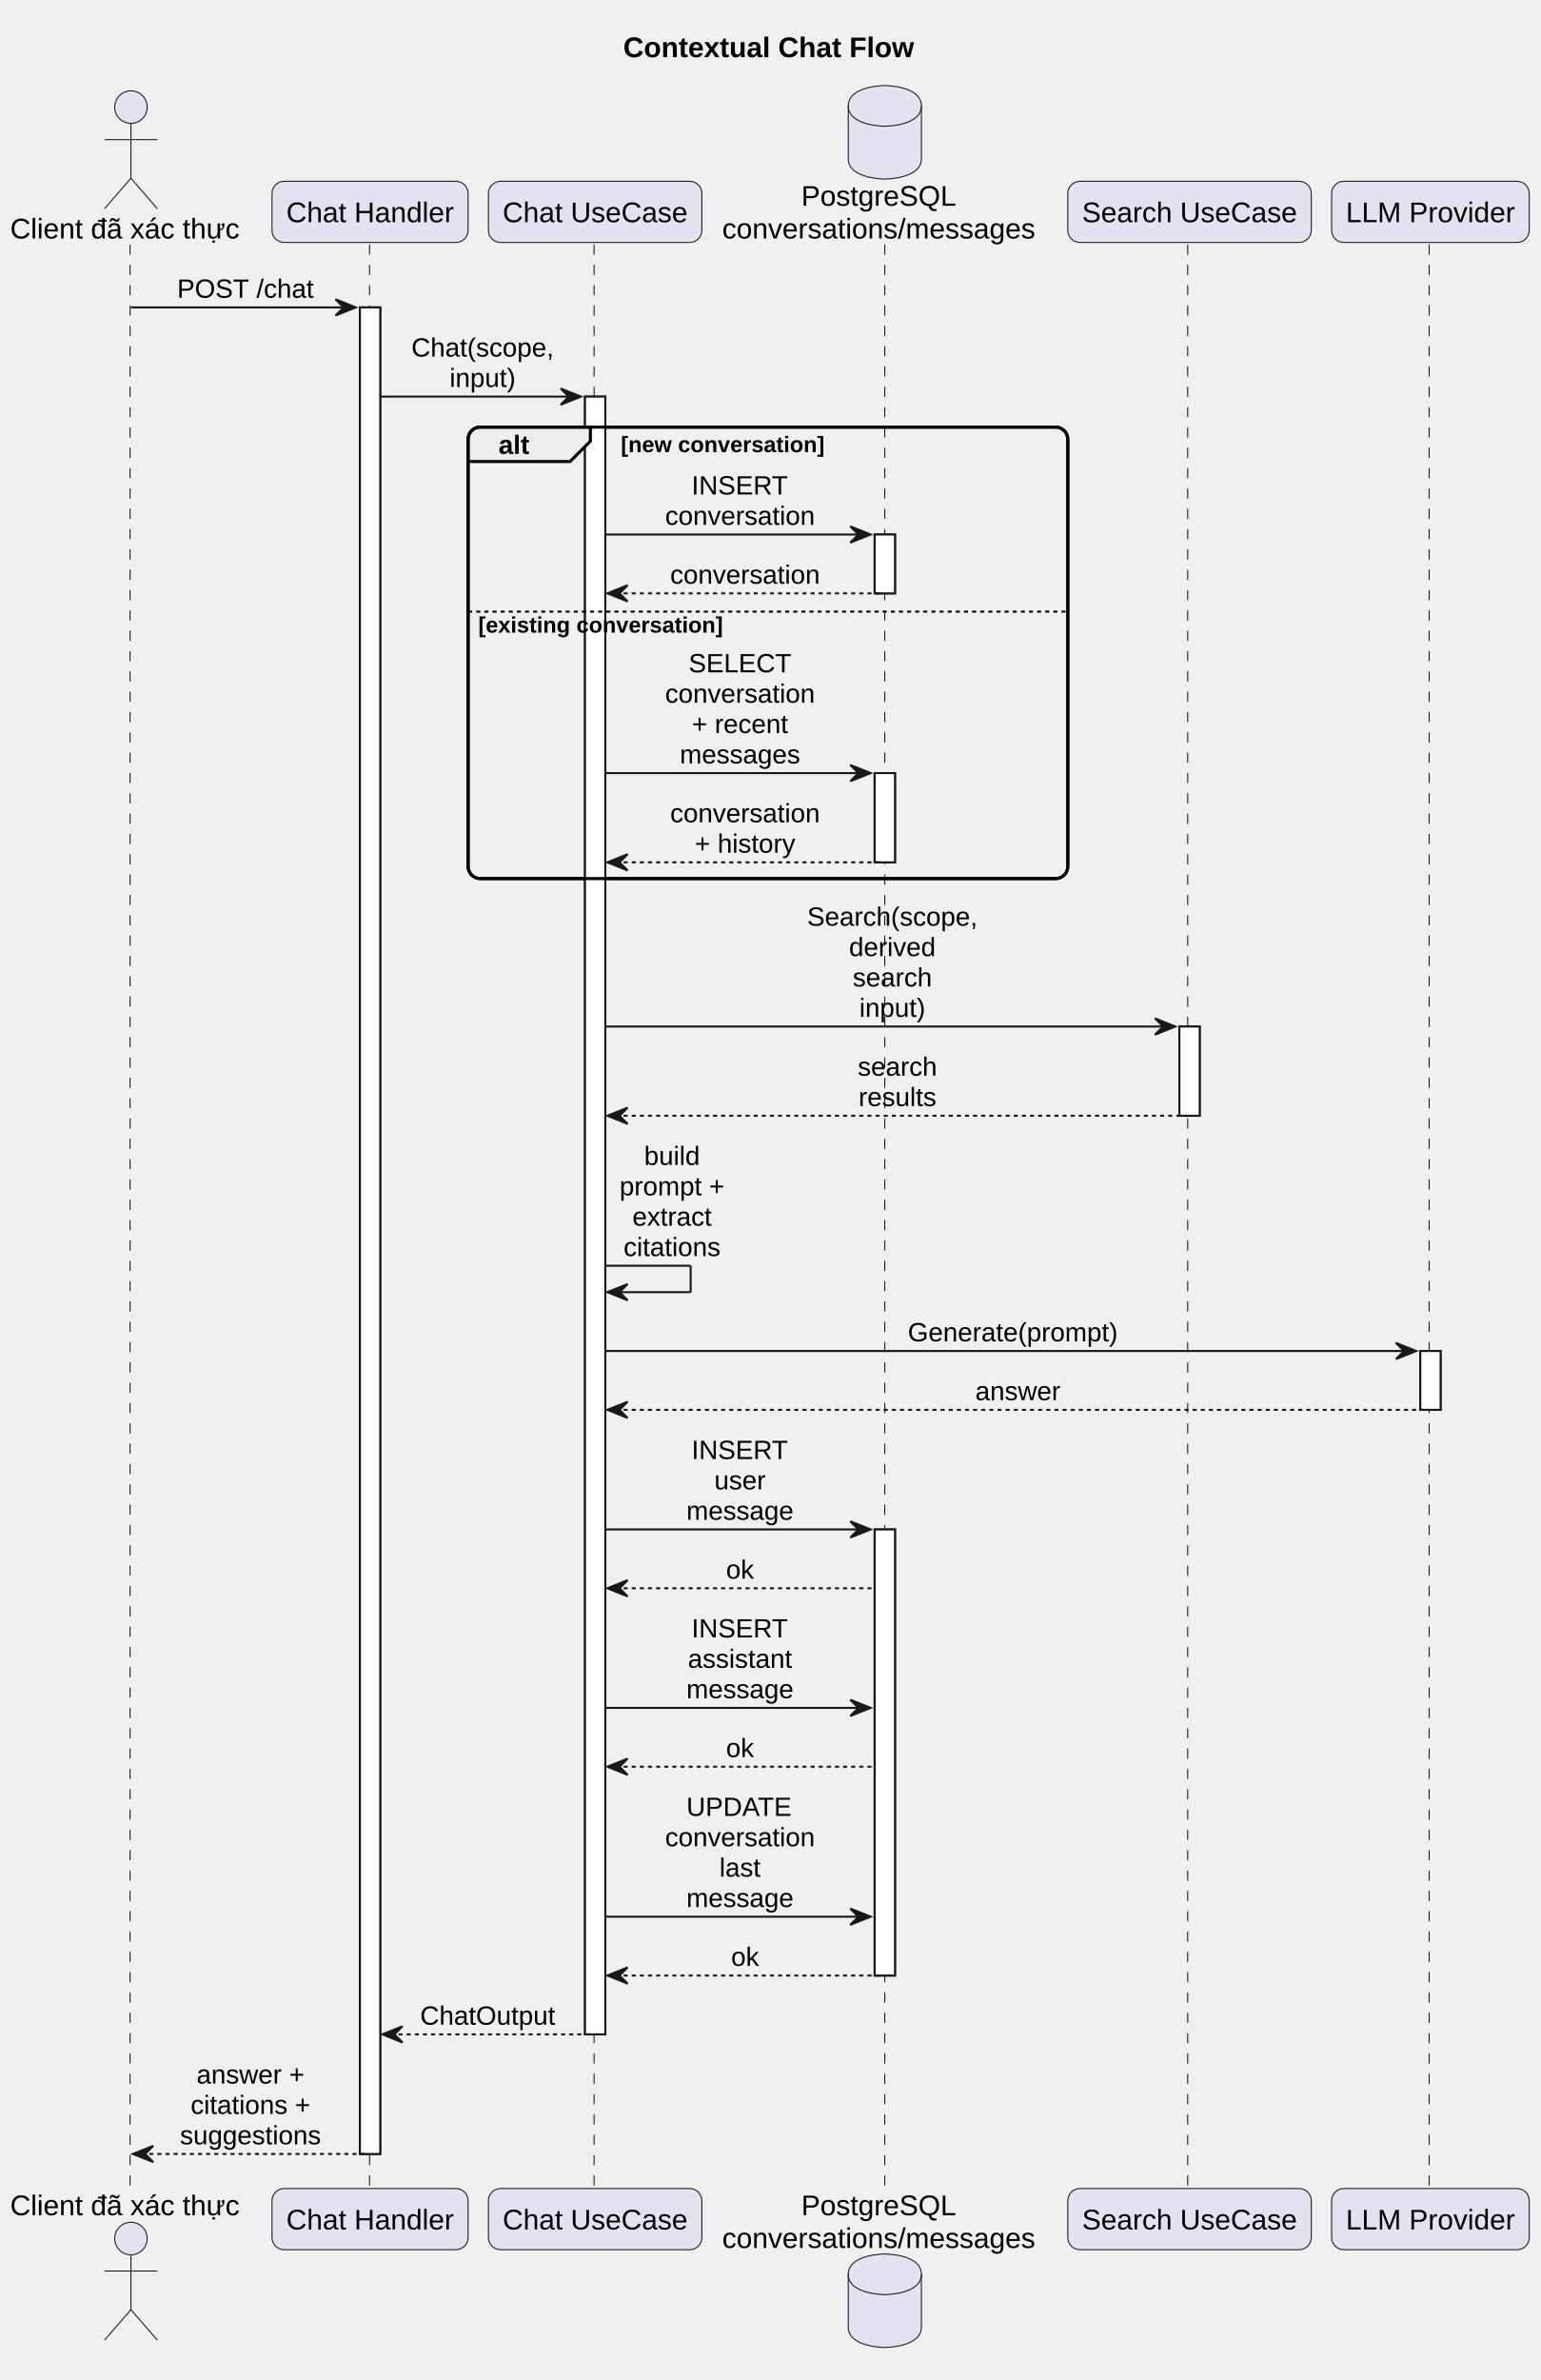
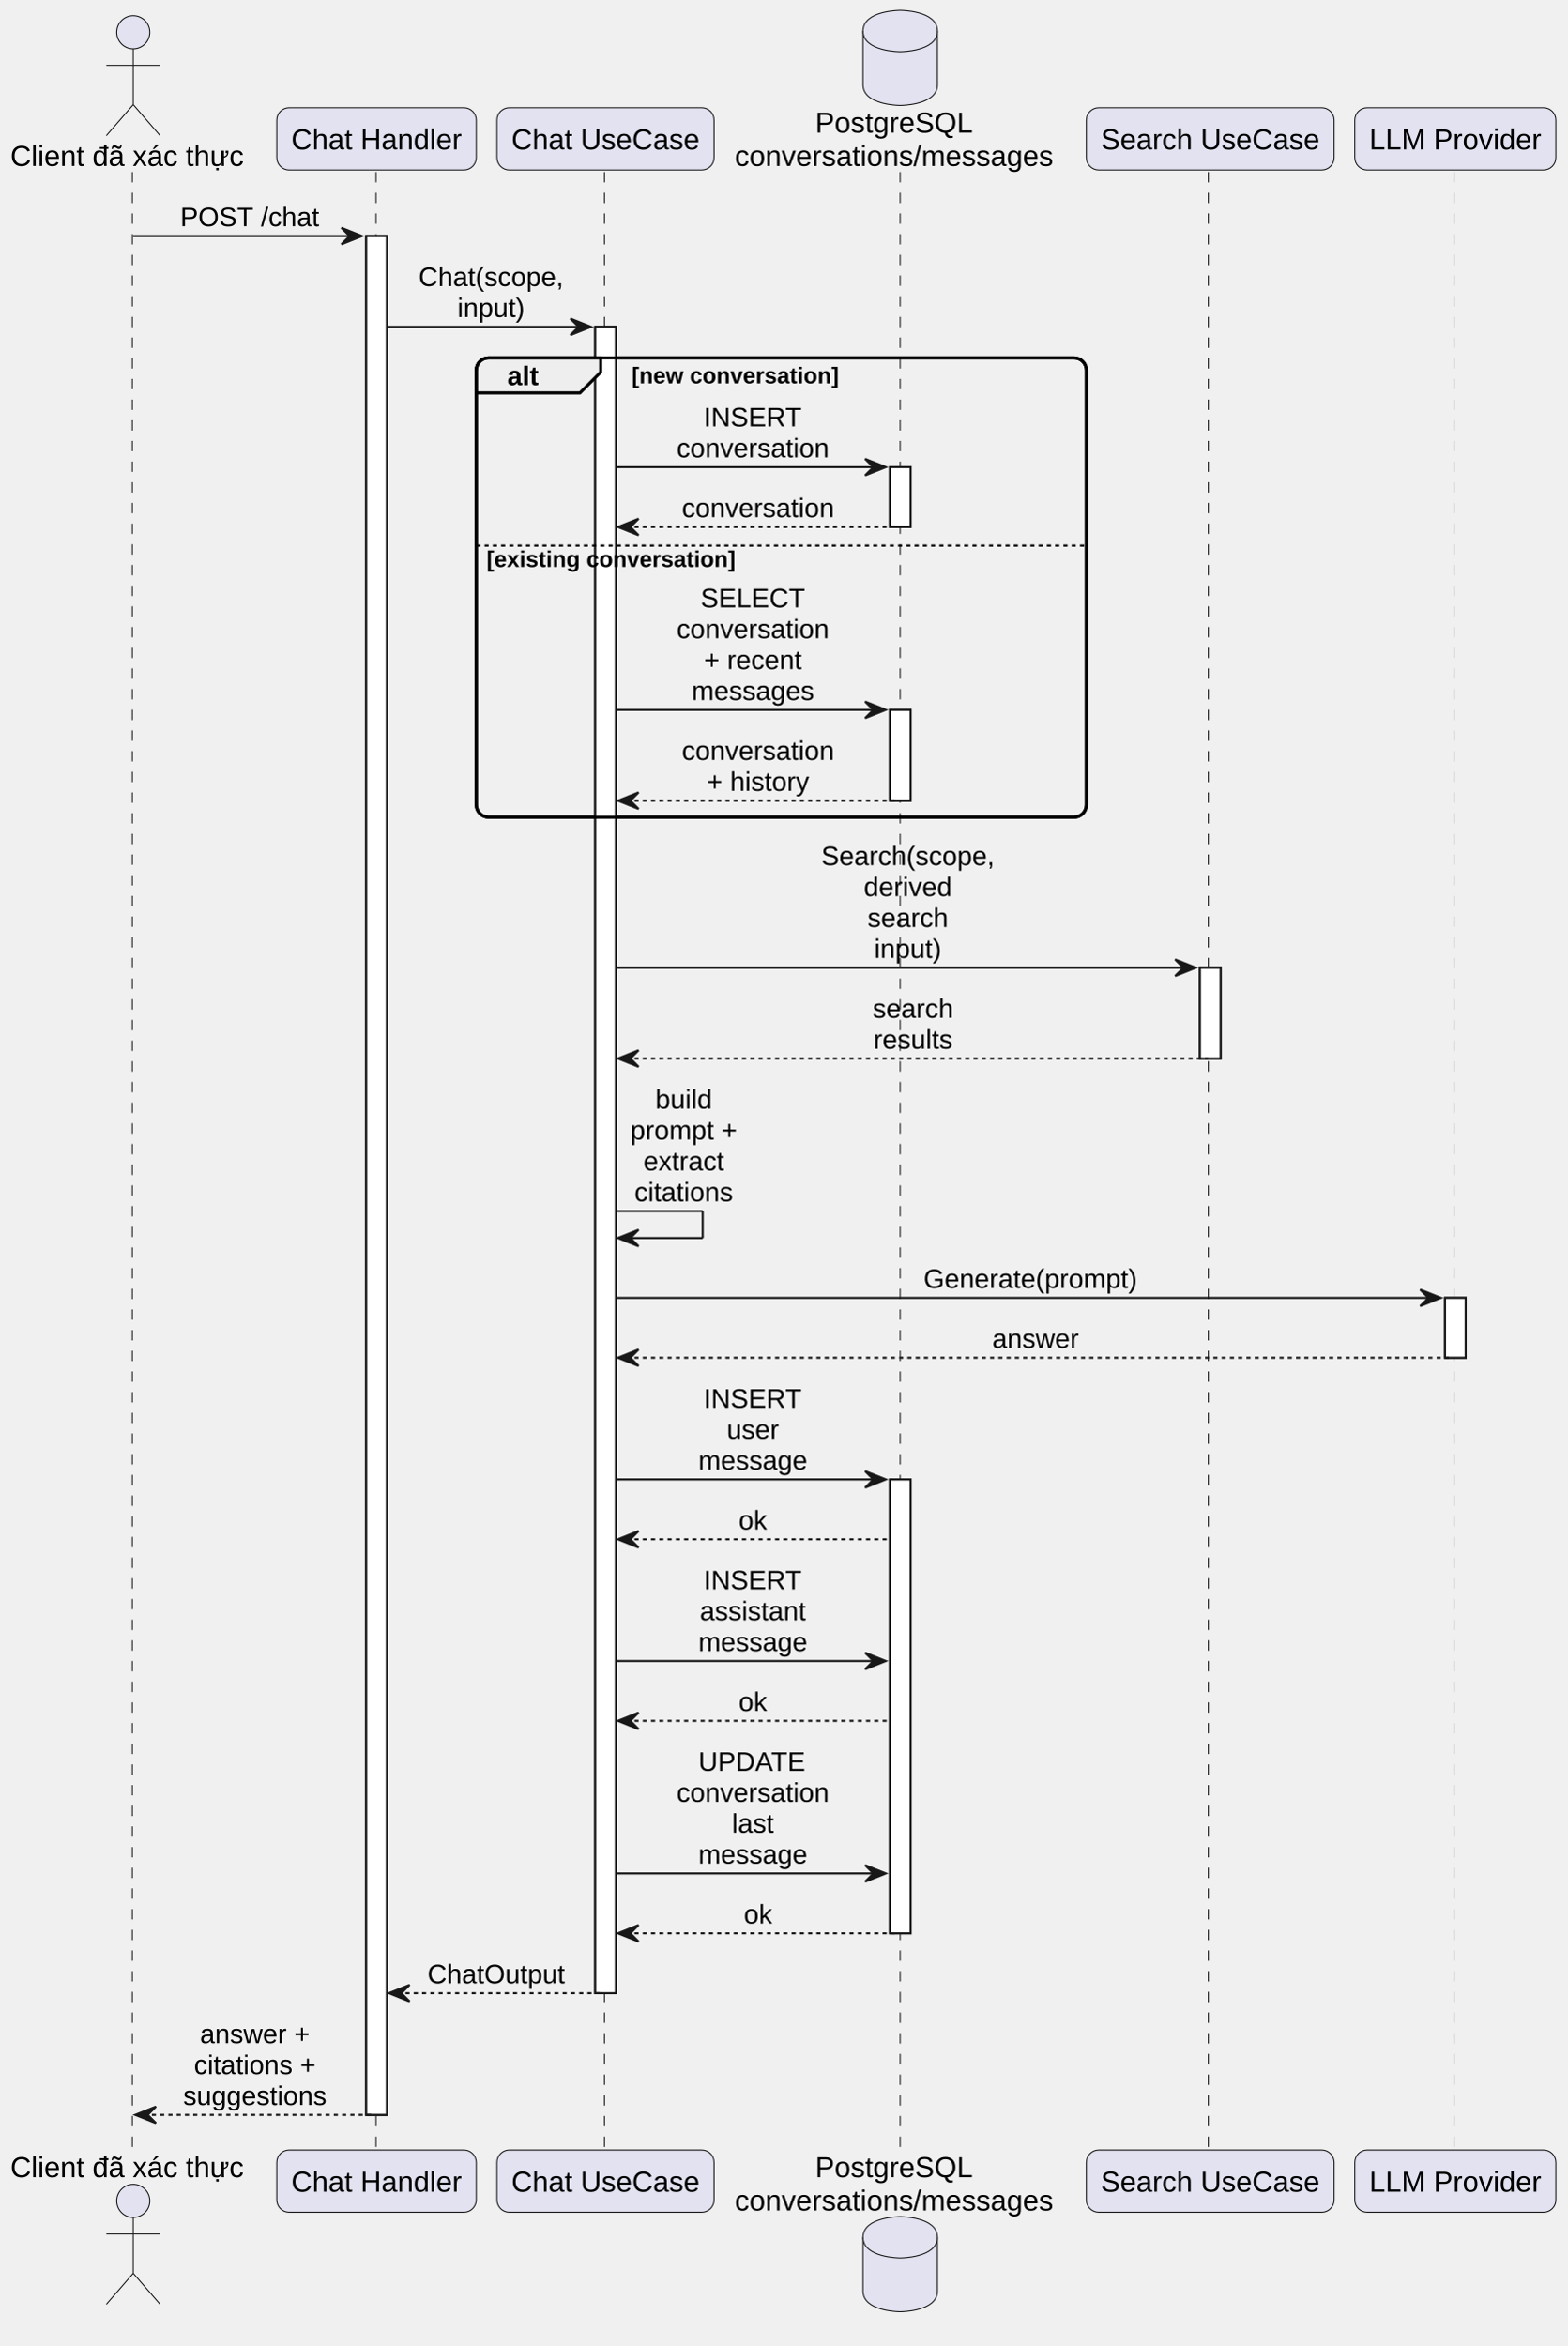
- <svg xmlns="http://www.w3.org/2000/svg" contentStyleType="text/css" data-diagram-type="SEQUENCE" height="1171px" preserveAspectRatio="none" style="width:758px;height:1171px;background:#FFFFFF;" version="1.1" viewBox="0 0 758 1171" width="758px" zoomAndPan="magnify">
+ <svg xmlns="http://www.w3.org/2000/svg" contentStyleType="text/css" data-diagram-type="SEQUENCE" height="1134px" preserveAspectRatio="none" style="width:758px;height:1134px;background:#FFFFFF;" version="1.1" viewBox="0 0 758 1134" width="758px" zoomAndPan="magnify">
  <defs />
  <g>
-     <text fill="#000000" font-family="Arial" font-size="14" font-weight="bold" lengthAdjust="spacing" textLength="143.11" x="306.723" y="28.132">Contextual Chat Flow</text>
-     <g>
-       <rect fill="#FFFFFF" height="908.547" style="stroke:#181818;stroke-width:1;" width="10" x="177.113" y="151.245" />
-     </g>
-     <g>
-       <rect fill="#FFFFFF" height="805.803" style="stroke:#181818;stroke-width:1;" width="10" x="287.878" y="195.142" />
-     </g>
-     <g>
-       <rect fill="#FFFFFF" height="28.949" style="stroke:#181818;stroke-width:1;" width="10" x="430.436" y="262.988" />
-     </g>
-     <g>
-       <rect fill="#FFFFFF" height="43.898" style="stroke:#181818;stroke-width:1;" width="10" x="430.436" y="380.381" />
-     </g>
-     <g>
-       <rect fill="#FFFFFF" height="219.487" style="stroke:#181818;stroke-width:1;" width="10" x="430.436" y="752.509" />
-     </g>
-     <g>
-       <rect fill="#FFFFFF" height="43.898" style="stroke:#181818;stroke-width:1;" width="10" x="580.387" y="505.073" />
-     </g>
-     <g>
-       <rect fill="#FFFFFF" height="28.949" style="stroke:#181818;stroke-width:1;" width="10" x="698.928" y="664.714" />
-     </g>
-     <rect fill="none" height="222.136" rx="6" ry="6" style="stroke:#000000;stroke-width:1.5;" width="295.116" x="230.357" y="210.142" />
-     <g>
-       <rect fill="#000000" fill-opacity="0" height="957.496" width="8" x="60.434" y="120.296" />
-       <line style="stroke:#181818;stroke-width:0.5;stroke-dasharray:5,5;" x1="64" x2="64" y1="120.296" y2="1077.792" />
-     </g>
-     <g>
-       <rect fill="#000000" fill-opacity="0" height="957.496" width="8" x="178.113" y="120.296" />
-       <line style="stroke:#181818;stroke-width:0.5;stroke-dasharray:5,5;" x1="181.868" x2="181.868" y1="120.296" y2="1077.792" />
-     </g>
-     <g>
-       <rect fill="#000000" fill-opacity="0" height="957.496" width="8" x="288.878" y="120.296" />
-       <line style="stroke:#181818;stroke-width:0.5;stroke-dasharray:5,5;" x1="292.357" x2="292.357" y1="120.296" y2="1077.792" />
-     </g>
-     <g>
-       <rect fill="#000000" fill-opacity="0" height="957.496" width="8" x="431.436" y="120.296" />
-       <line style="stroke:#181818;stroke-width:0.5;stroke-dasharray:5,5;" x1="435.398" x2="435.398" y1="120.296" y2="1077.792" />
-     </g>
-     <g>
-       <rect fill="#000000" fill-opacity="0" height="957.496" width="8" x="581.387" y="120.296" />
-       <line style="stroke:#181818;stroke-width:0.5;stroke-dasharray:5,5;" x1="584.474" x2="584.474" y1="120.296" y2="1077.792" />
-     </g>
-     <g>
-       <rect fill="#000000" fill-opacity="0" height="957.496" width="8" x="699.928" y="120.296" />
-       <line style="stroke:#181818;stroke-width:0.5;stroke-dasharray:5,5;" x1="703.301" x2="703.301" y1="120.296" y2="1077.792" />
+     <g>
+       <rect fill="#FFFFFF" height="908.547" style="stroke:#181818;stroke-width:1;" width="10" x="177.113" y="114.146" />
+     </g>
+     <g>
+       <rect fill="#FFFFFF" height="805.803" style="stroke:#181818;stroke-width:1;" width="10" x="287.878" y="158.043" />
+     </g>
+     <g>
+       <rect fill="#FFFFFF" height="28.949" style="stroke:#181818;stroke-width:1;" width="10" x="430.436" y="225.89" />
+     </g>
+     <g>
+       <rect fill="#FFFFFF" height="43.898" style="stroke:#181818;stroke-width:1;" width="10" x="430.436" y="343.282" />
+     </g>
+     <g>
+       <rect fill="#FFFFFF" height="219.487" style="stroke:#181818;stroke-width:1;" width="10" x="430.436" y="715.411" />
+     </g>
+     <g>
+       <rect fill="#FFFFFF" height="43.898" style="stroke:#181818;stroke-width:1;" width="10" x="580.387" y="467.975" />
+     </g>
+     <g>
+       <rect fill="#FFFFFF" height="28.949" style="stroke:#181818;stroke-width:1;" width="10" x="698.928" y="627.616" />
+     </g>
+     <rect fill="none" height="222.136" rx="6" ry="6" style="stroke:#000000;stroke-width:1.5;" width="295.116" x="230.357" y="173.043" />
+     <g>
+       <rect fill="#000000" fill-opacity="0" height="957.496" width="8" x="60.434" y="83.197" />
+       <line style="stroke:#181818;stroke-width:0.5;stroke-dasharray:5,5;" x1="64" x2="64" y1="83.197" y2="1040.693" />
+     </g>
+     <g>
+       <rect fill="#000000" fill-opacity="0" height="957.496" width="8" x="178.113" y="83.197" />
+       <line style="stroke:#181818;stroke-width:0.5;stroke-dasharray:5,5;" x1="181.868" x2="181.868" y1="83.197" y2="1040.693" />
+     </g>
+     <g>
+       <rect fill="#000000" fill-opacity="0" height="957.496" width="8" x="288.878" y="83.197" />
+       <line style="stroke:#181818;stroke-width:0.5;stroke-dasharray:5,5;" x1="292.357" x2="292.357" y1="83.197" y2="1040.693" />
+     </g>
+     <g>
+       <rect fill="#000000" fill-opacity="0" height="957.496" width="8" x="431.436" y="83.197" />
+       <line style="stroke:#181818;stroke-width:0.5;stroke-dasharray:5,5;" x1="435.398" x2="435.398" y1="83.197" y2="1040.693" />
+     </g>
+     <g>
+       <rect fill="#000000" fill-opacity="0" height="957.496" width="8" x="581.387" y="83.197" />
+       <line style="stroke:#181818;stroke-width:0.5;stroke-dasharray:5,5;" x1="584.474" x2="584.474" y1="83.197" y2="1040.693" />
+     </g>
+     <g>
+       <rect fill="#000000" fill-opacity="0" height="957.496" width="8" x="699.928" y="83.197" />
+       <line style="stroke:#181818;stroke-width:0.5;stroke-dasharray:5,5;" x1="703.301" x2="703.301" y1="83.197" y2="1040.693" />
    </g>
    <g class="participant participant-head" data-participant="Client">
-       <text fill="#000000" font-family="Arial" font-size="14" lengthAdjust="spacing" textLength="112.868" x="5" y="117.329">Client đã xác thực</text>
-       <ellipse cx="64.434" cy="52.697" fill="#E2E2F0" rx="8" ry="8" style="stroke:#181818;stroke-width:0.5;" />
-       <path d="M64.434,60.697 L64.434,87.697 M51.434,68.697 L77.434,68.697 M64.434,87.697 L51.434,102.697 M64.434,87.697 L77.434,102.697" fill="none" style="stroke:#181818;stroke-width:0.5;" />
+       <text fill="#000000" font-family="Arial" font-size="14" lengthAdjust="spacing" textLength="112.868" x="5" y="80.231">Client đã xác thực</text>
+       <ellipse cx="64.434" cy="15.599" fill="#E2E2F0" rx="8" ry="8" style="stroke:#181818;stroke-width:0.5;" />
+       <path d="M64.434,23.599 L64.434,50.599 M51.434,31.599 L77.434,31.599 M64.434,50.599 L51.434,65.599 M64.434,50.599 L77.434,65.599" fill="none" style="stroke:#181818;stroke-width:0.5;" />
    </g>
    <g class="participant participant-tail" data-participant="Client">
-       <text fill="#000000" font-family="Arial" font-size="14" lengthAdjust="spacing" textLength="112.868" x="5" y="1089.923">Client đã xác thực</text>
-       <ellipse cx="64.434" cy="1101.39" fill="#E2E2F0" rx="8" ry="8" style="stroke:#181818;stroke-width:0.5;" />
-       <path d="M64.434,1109.39 L64.434,1136.39 M51.434,1117.39 L77.434,1117.39 M64.434,1136.39 L51.434,1151.39 M64.434,1136.39 L77.434,1151.39" fill="none" style="stroke:#181818;stroke-width:0.5;" />
+       <text fill="#000000" font-family="Arial" font-size="14" lengthAdjust="spacing" textLength="112.868" x="5" y="1052.825">Client đã xác thực</text>
+       <ellipse cx="64.434" cy="1064.292" fill="#E2E2F0" rx="8" ry="8" style="stroke:#181818;stroke-width:0.5;" />
+       <path d="M64.434,1072.292 L64.434,1099.292 M51.434,1080.292 L77.434,1080.292 M64.434,1099.292 L51.434,1114.292 M64.434,1099.292 L77.434,1114.292" fill="none" style="stroke:#181818;stroke-width:0.5;" />
    </g>
    <g class="participant participant-head" data-participant="Handler">
-       <rect fill="#E2E2F0" height="30.099" rx="6" ry="6" style="stroke:#181818;stroke-width:0.5;" width="96.489" x="133.868" y="89.197" />
-       <text fill="#000000" font-family="Arial" font-size="14" lengthAdjust="spacing" textLength="82.489" x="140.868" y="109.329">Chat Handler</text>
+       <rect fill="#E2E2F0" height="30.099" rx="6" ry="6" style="stroke:#181818;stroke-width:0.5;" width="96.489" x="133.868" y="52.099" />
+       <text fill="#000000" font-family="Arial" font-size="14" lengthAdjust="spacing" textLength="82.489" x="140.868" y="72.231">Chat Handler</text>
    </g>
    <g class="participant participant-tail" data-participant="Handler">
-       <rect fill="#E2E2F0" height="30.099" rx="6" ry="6" style="stroke:#181818;stroke-width:0.5;" width="96.489" x="133.868" y="1076.792" />
-       <text fill="#000000" font-family="Arial" font-size="14" lengthAdjust="spacing" textLength="82.489" x="140.868" y="1096.923">Chat Handler</text>
+       <rect fill="#E2E2F0" height="30.099" rx="6" ry="6" style="stroke:#181818;stroke-width:0.5;" width="96.489" x="133.868" y="1039.693" />
+       <text fill="#000000" font-family="Arial" font-size="14" lengthAdjust="spacing" textLength="82.489" x="140.868" y="1059.825">Chat Handler</text>
    </g>
    <g class="participant participant-head" data-participant="ChatUC">
-       <rect fill="#E2E2F0" height="30.099" rx="6" ry="6" style="stroke:#181818;stroke-width:0.5;" width="105.041" x="240.357" y="89.197" />
-       <text fill="#000000" font-family="Arial" font-size="14" lengthAdjust="spacing" textLength="91.041" x="247.357" y="109.329">Chat UseCase</text>
+       <rect fill="#E2E2F0" height="30.099" rx="6" ry="6" style="stroke:#181818;stroke-width:0.5;" width="105.041" x="240.357" y="52.099" />
+       <text fill="#000000" font-family="Arial" font-size="14" lengthAdjust="spacing" textLength="91.041" x="247.357" y="72.231">Chat UseCase</text>
    </g>
    <g class="participant participant-tail" data-participant="ChatUC">
-       <rect fill="#E2E2F0" height="30.099" rx="6" ry="6" style="stroke:#181818;stroke-width:0.5;" width="105.041" x="240.357" y="1076.792" />
-       <text fill="#000000" font-family="Arial" font-size="14" lengthAdjust="spacing" textLength="91.041" x="247.357" y="1096.923">Chat UseCase</text>
+       <rect fill="#E2E2F0" height="30.099" rx="6" ry="6" style="stroke:#181818;stroke-width:0.5;" width="105.041" x="240.357" y="1039.693" />
+       <text fill="#000000" font-family="Arial" font-size="14" lengthAdjust="spacing" textLength="91.041" x="247.357" y="1059.825">Chat UseCase</text>
    </g>
    <g class="participant participant-head" data-participant="PostgreSQL">
-       <text fill="#000000" font-family="Arial" font-size="14" lengthAdjust="spacing" textLength="76.262" x="394.305" y="101.231">PostgreSQL</text>
-       <text fill="#000000" font-family="Arial" font-size="14" lengthAdjust="spacing" textLength="154.075" x="355.398" y="117.329">conversations/messages</text>
-       <path d="M417.436,52.099 C417.436,42.099 435.436,42.099 435.436,42.099 C435.436,42.099 453.436,42.099 453.436,52.099 L453.436,78.099 C453.436,88.099 435.436,88.099 435.436,88.099 C435.436,88.099 417.436,88.099 417.436,78.099 L417.436,52.099" fill="#E2E2F0" style="stroke:#181818;stroke-width:0.5;" />
-       <path d="M417.436,52.099 C417.436,62.099 435.436,62.099 435.436,62.099 C435.436,62.099 453.436,62.099 453.436,52.099" fill="none" style="stroke:#181818;stroke-width:0.5;" />
+       <text fill="#000000" font-family="Arial" font-size="14" lengthAdjust="spacing" textLength="76.262" x="394.305" y="64.132">PostgreSQL</text>
+       <text fill="#000000" font-family="Arial" font-size="14" lengthAdjust="spacing" textLength="154.075" x="355.398" y="80.231">conversations/messages</text>
+       <path d="M417.436,15 C417.436,5 435.436,5 435.436,5 C435.436,5 453.436,5 453.436,15 L453.436,41 C453.436,51 435.436,51 435.436,51 C435.436,51 417.436,51 417.436,41 L417.436,15" fill="#E2E2F0" style="stroke:#181818;stroke-width:0.5;" />
+       <path d="M417.436,15 C417.436,25 435.436,25 435.436,25 C435.436,25 453.436,25 453.436,15" fill="none" style="stroke:#181818;stroke-width:0.5;" />
    </g>
    <g class="participant participant-tail" data-participant="PostgreSQL">
-       <text fill="#000000" font-family="Arial" font-size="14" lengthAdjust="spacing" textLength="76.262" x="394.305" y="1089.923">PostgreSQL</text>
-       <text fill="#000000" font-family="Arial" font-size="14" lengthAdjust="spacing" textLength="154.075" x="355.398" y="1106.022">conversations/messages</text>
-       <path d="M417.436,1118.989 C417.436,1108.989 435.436,1108.989 435.436,1108.989 C435.436,1108.989 453.436,1108.989 453.436,1118.989 L453.436,1144.989 C453.436,1154.989 435.436,1154.989 435.436,1154.989 C435.436,1154.989 417.436,1154.989 417.436,1144.989 L417.436,1118.989" fill="#E2E2F0" style="stroke:#181818;stroke-width:0.5;" />
-       <path d="M417.436,1118.989 C417.436,1128.989 435.436,1128.989 435.436,1128.989 C435.436,1128.989 453.436,1128.989 453.436,1118.989" fill="none" style="stroke:#181818;stroke-width:0.5;" />
+       <text fill="#000000" font-family="Arial" font-size="14" lengthAdjust="spacing" textLength="76.262" x="394.305" y="1052.825">PostgreSQL</text>
+       <text fill="#000000" font-family="Arial" font-size="14" lengthAdjust="spacing" textLength="154.075" x="355.398" y="1068.923">conversations/messages</text>
+       <path d="M417.436,1081.89 C417.436,1071.89 435.436,1071.89 435.436,1071.89 C435.436,1071.89 453.436,1071.89 453.436,1081.89 L453.436,1107.89 C453.436,1117.89 435.436,1117.89 435.436,1117.89 C435.436,1117.89 417.436,1117.89 417.436,1107.89 L417.436,1081.89" fill="#E2E2F0" style="stroke:#181818;stroke-width:0.5;" />
+       <path d="M417.436,1081.89 C417.436,1091.89 435.436,1091.89 435.436,1091.89 C435.436,1091.89 453.436,1091.89 453.436,1081.89" fill="none" style="stroke:#181818;stroke-width:0.5;" />
    </g>
    <g class="participant participant-head" data-participant="SearchUC">
-       <rect fill="#E2E2F0" height="30.099" rx="6" ry="6" style="stroke:#181818;stroke-width:0.5;" width="119.827" x="525.474" y="89.197" />
-       <text fill="#000000" font-family="Arial" font-size="14" lengthAdjust="spacing" textLength="105.827" x="532.474" y="109.329">Search UseCase</text>
+       <rect fill="#E2E2F0" height="30.099" rx="6" ry="6" style="stroke:#181818;stroke-width:0.5;" width="119.827" x="525.474" y="52.099" />
+       <text fill="#000000" font-family="Arial" font-size="14" lengthAdjust="spacing" textLength="105.827" x="532.474" y="72.231">Search UseCase</text>
    </g>
    <g class="participant participant-tail" data-participant="SearchUC">
-       <rect fill="#E2E2F0" height="30.099" rx="6" ry="6" style="stroke:#181818;stroke-width:0.5;" width="119.827" x="525.474" y="1076.792" />
-       <text fill="#000000" font-family="Arial" font-size="14" lengthAdjust="spacing" textLength="105.827" x="532.474" y="1096.923">Search UseCase</text>
+       <rect fill="#E2E2F0" height="30.099" rx="6" ry="6" style="stroke:#181818;stroke-width:0.5;" width="119.827" x="525.474" y="1039.693" />
+       <text fill="#000000" font-family="Arial" font-size="14" lengthAdjust="spacing" textLength="105.827" x="532.474" y="1059.825">Search UseCase</text>
    </g>
    <g class="participant participant-head" data-participant="LLM">
-       <rect fill="#E2E2F0" height="30.099" rx="6" ry="6" style="stroke:#181818;stroke-width:0.5;" width="97.255" x="655.301" y="89.197" />
-       <text fill="#000000" font-family="Arial" font-size="14" lengthAdjust="spacing" textLength="83.255" x="662.301" y="109.329">LLM Provider</text>
+       <rect fill="#E2E2F0" height="30.099" rx="6" ry="6" style="stroke:#181818;stroke-width:0.5;" width="97.255" x="655.301" y="52.099" />
+       <text fill="#000000" font-family="Arial" font-size="14" lengthAdjust="spacing" textLength="83.255" x="662.301" y="72.231">LLM Provider</text>
    </g>
    <g class="participant participant-tail" data-participant="LLM">
-       <rect fill="#E2E2F0" height="30.099" rx="6" ry="6" style="stroke:#181818;stroke-width:0.5;" width="97.255" x="655.301" y="1076.792" />
-       <text fill="#000000" font-family="Arial" font-size="14" lengthAdjust="spacing" textLength="83.255" x="662.301" y="1096.923">LLM Provider</text>
-     </g>
-     <g>
-       <rect fill="#FFFFFF" height="908.547" style="stroke:#181818;stroke-width:1;" width="10" x="177.113" y="151.245" />
-     </g>
-     <g>
-       <rect fill="#FFFFFF" height="805.803" style="stroke:#181818;stroke-width:1;" width="10" x="287.878" y="195.142" />
-     </g>
-     <g>
-       <rect fill="#FFFFFF" height="28.949" style="stroke:#181818;stroke-width:1;" width="10" x="430.436" y="262.988" />
-     </g>
-     <g>
-       <rect fill="#FFFFFF" height="43.898" style="stroke:#181818;stroke-width:1;" width="10" x="430.436" y="380.381" />
-     </g>
-     <g>
-       <rect fill="#FFFFFF" height="219.487" style="stroke:#181818;stroke-width:1;" width="10" x="430.436" y="752.509" />
-     </g>
-     <g>
-       <rect fill="#FFFFFF" height="43.898" style="stroke:#181818;stroke-width:1;" width="10" x="580.387" y="505.073" />
-     </g>
-     <g>
-       <rect fill="#FFFFFF" height="28.949" style="stroke:#181818;stroke-width:1;" width="10" x="698.928" y="664.714" />
+       <rect fill="#E2E2F0" height="30.099" rx="6" ry="6" style="stroke:#181818;stroke-width:0.5;" width="97.255" x="655.301" y="1039.693" />
+       <text fill="#000000" font-family="Arial" font-size="14" lengthAdjust="spacing" textLength="83.255" x="662.301" y="1059.825">LLM Provider</text>
+     </g>
+     <g>
+       <rect fill="#FFFFFF" height="908.547" style="stroke:#181818;stroke-width:1;" width="10" x="177.113" y="114.146" />
+     </g>
+     <g>
+       <rect fill="#FFFFFF" height="805.803" style="stroke:#181818;stroke-width:1;" width="10" x="287.878" y="158.043" />
+     </g>
+     <g>
+       <rect fill="#FFFFFF" height="28.949" style="stroke:#181818;stroke-width:1;" width="10" x="430.436" y="225.89" />
+     </g>
+     <g>
+       <rect fill="#FFFFFF" height="43.898" style="stroke:#181818;stroke-width:1;" width="10" x="430.436" y="343.282" />
+     </g>
+     <g>
+       <rect fill="#FFFFFF" height="219.487" style="stroke:#181818;stroke-width:1;" width="10" x="430.436" y="715.411" />
+     </g>
+     <g>
+       <rect fill="#FFFFFF" height="43.898" style="stroke:#181818;stroke-width:1;" width="10" x="580.387" y="467.975" />
+     </g>
+     <g>
+       <rect fill="#FFFFFF" height="28.949" style="stroke:#181818;stroke-width:1;" width="10" x="698.928" y="627.616" />
    </g>
    <g class="message" data-participant-1="Client" data-participant-2="Handler">
-       <polygon fill="#181818" points="165.113,147.245,175.113,151.245,165.113,155.245,169.113,151.245" style="stroke:#181818;stroke-width:1;" />
-       <line style="stroke:#181818;stroke-width:1;" x1="64.434" x2="171.113" y1="151.245" y2="151.245" />
-       <text fill="#000000" font-family="Arial" font-size="13" lengthAdjust="spacing" textLength="35.395" x="87.178" y="146.49">POST</text>
-       <text fill="#000000" font-family="Arial" font-size="13" lengthAdjust="spacing" textLength="3.612" x="122.573" y="146.49"> </text>
-       <text fill="#000000" font-family="Arial" font-size="13" lengthAdjust="spacing" textLength="28.184" x="126.185" y="146.49">/chat</text>
+       <polygon fill="#181818" points="165.113,110.146,175.113,114.146,165.113,118.146,169.113,114.146" style="stroke:#181818;stroke-width:1;" />
+       <line style="stroke:#181818;stroke-width:1;" x1="64.434" x2="171.113" y1="114.146" y2="114.146" />
+       <text fill="#000000" font-family="Arial" font-size="13" lengthAdjust="spacing" textLength="35.395" x="87.178" y="109.391">POST</text>
+       <text fill="#000000" font-family="Arial" font-size="13" lengthAdjust="spacing" textLength="3.612" x="122.573" y="109.391"> </text>
+       <text fill="#000000" font-family="Arial" font-size="13" lengthAdjust="spacing" textLength="28.184" x="126.185" y="109.391">/chat</text>
    </g>
    <g class="message" data-participant-1="Handler" data-participant-2="ChatUC">
-       <polygon fill="#181818" points="275.878,191.142,285.878,195.142,275.878,199.142,279.878,195.142" style="stroke:#181818;stroke-width:1;" />
-       <line style="stroke:#181818;stroke-width:1;" x1="187.113" x2="281.878" y1="195.142" y2="195.142" />
-       <text fill="#000000" font-family="Arial" font-size="13" lengthAdjust="spacing" textLength="70.091" x="202.45" y="175.439">Chat(scope,</text>
-       <text fill="#000000" font-family="Arial" font-size="13" lengthAdjust="spacing" textLength="32.519" x="221.236" y="190.387">input)</text>
-     </g>
-     <path d="M236.357,210.142 L290.528,210.142 L290.528,217.091 L280.528,227.091 L230.357,227.091 L230.357,216.142 A6,6 0 0 1 236.357,210.142" fill="#EEEEEE" style="stroke:#000000;stroke-width:1.5;" />
-     <rect fill="none" height="222.136" rx="6" ry="6" style="stroke:#000000;stroke-width:1.5;" width="295.116" x="230.357" y="210.142" />
-     <text fill="#000000" font-family="Arial" font-size="13" font-weight="bold" lengthAdjust="spacing" textLength="15.171" x="245.357" y="223.336">alt</text>
-     <text fill="#000000" font-family="Arial" font-size="11" font-weight="bold" lengthAdjust="spacing" textLength="100.241" x="305.528" y="222.46">[new conversation]</text>
-     <g class="message" data-participant-1="ChatUC" data-participant-2="PostgreSQL">
-       <polygon fill="#181818" points="418.436,258.988,428.436,262.988,418.436,266.988,422.436,262.988" style="stroke:#181818;stroke-width:1;" />
-       <line style="stroke:#181818;stroke-width:1;" x1="297.878" x2="424.436" y1="262.988" y2="262.988" />
-       <text fill="#000000" font-family="Arial" font-size="13" lengthAdjust="spacing" textLength="47.671" x="340.322" y="243.285">INSERT</text>
-       <text fill="#000000" font-family="Arial" font-size="13" lengthAdjust="spacing" textLength="73.709" x="327.303" y="258.233">conversation</text>
-     </g>
-     <g class="message" data-participant-1="PostgreSQL" data-participant-2="ChatUC">
-       <polygon fill="#181818" points="308.878,287.937,298.878,291.937,308.878,295.937,304.878,291.937" style="stroke:#181818;stroke-width:1;" />
-       <line style="stroke:#181818;stroke-width:1;stroke-dasharray:2,2;" x1="302.878" x2="434.436" y1="291.937" y2="291.937" />
-       <text fill="#000000" font-family="Arial" font-size="13" lengthAdjust="spacing" textLength="73.709" x="329.803" y="287.182">conversation</text>
-     </g>
-     <line style="stroke:#000000;stroke-width:1;stroke-dasharray:2,2;" x1="230.357" x2="525.474" y1="300.937" y2="300.937" />
-     <text fill="#000000" font-family="Arial" font-size="11" font-weight="bold" lengthAdjust="spacing" textLength="120.415" x="235.357" y="311.255">[existing conversation]</text>
-     <g class="message" data-participant-1="ChatUC" data-participant-2="PostgreSQL">
-       <polygon fill="#181818" points="418.436,376.381,428.436,380.381,418.436,384.381,422.436,380.381" style="stroke:#181818;stroke-width:1;" />
-       <line style="stroke:#181818;stroke-width:1;" x1="297.878" x2="424.436" y1="380.381" y2="380.381" />
-       <text fill="#000000" font-family="Arial" font-size="13" lengthAdjust="spacing" textLength="50.572" x="338.871" y="330.78">SELECT</text>
-       <text fill="#000000" font-family="Arial" font-size="13" lengthAdjust="spacing" textLength="73.709" x="327.303" y="345.728">conversation</text>
-       <text fill="#000000" font-family="Arial" font-size="13" lengthAdjust="spacing" textLength="7.592" x="340.49" y="360.677">+</text>
-       <text fill="#000000" font-family="Arial" font-size="13" lengthAdjust="spacing" textLength="3.612" x="348.082" y="360.677"> </text>
-       <text fill="#000000" font-family="Arial" font-size="13" lengthAdjust="spacing" textLength="36.131" x="351.693" y="360.677">recent</text>
-       <text fill="#000000" font-family="Arial" font-size="13" lengthAdjust="spacing" textLength="59.249" x="334.533" y="375.626">messages</text>
-     </g>
-     <g class="message" data-participant-1="PostgreSQL" data-participant-2="ChatUC">
-       <polygon fill="#181818" points="308.878,420.278,298.878,424.278,308.878,428.278,304.878,424.278" style="stroke:#181818;stroke-width:1;" />
-       <line style="stroke:#181818;stroke-width:1;stroke-dasharray:2,2;" x1="302.878" x2="434.436" y1="424.278" y2="424.278" />
-       <text fill="#000000" font-family="Arial" font-size="13" lengthAdjust="spacing" textLength="73.709" x="329.803" y="404.575">conversation</text>
-       <text fill="#000000" font-family="Arial" font-size="13" lengthAdjust="spacing" textLength="7.592" x="341.911" y="419.523">+</text>
-       <text fill="#000000" font-family="Arial" font-size="13" lengthAdjust="spacing" textLength="3.612" x="349.502" y="419.523"> </text>
-       <text fill="#000000" font-family="Arial" font-size="13" lengthAdjust="spacing" textLength="38.289" x="353.114" y="419.523">history</text>
+       <polygon fill="#181818" points="275.878,154.043,285.878,158.043,275.878,162.043,279.878,158.043" style="stroke:#181818;stroke-width:1;" />
+       <line style="stroke:#181818;stroke-width:1;" x1="187.113" x2="281.878" y1="158.043" y2="158.043" />
+       <text fill="#000000" font-family="Arial" font-size="13" lengthAdjust="spacing" textLength="70.091" x="202.45" y="138.34">Chat(scope,</text>
+       <text fill="#000000" font-family="Arial" font-size="13" lengthAdjust="spacing" textLength="32.519" x="221.236" y="153.289">input)</text>
+     </g>
+     <path d="M236.357,173.043 L290.528,173.043 L290.528,179.992 L280.528,189.992 L230.357,189.992 L230.357,179.043 A6,6 0 0 1 236.357,173.043" fill="#EEEEEE" style="stroke:#000000;stroke-width:1.5;" />
+     <rect fill="none" height="222.136" rx="6" ry="6" style="stroke:#000000;stroke-width:1.5;" width="295.116" x="230.357" y="173.043" />
+     <text fill="#000000" font-family="Arial" font-size="13" font-weight="bold" lengthAdjust="spacing" textLength="15.171" x="245.357" y="186.237">alt</text>
+     <text fill="#000000" font-family="Arial" font-size="11" font-weight="bold" lengthAdjust="spacing" textLength="100.241" x="305.528" y="185.361">[new conversation]</text>
+     <g class="message" data-participant-1="ChatUC" data-participant-2="PostgreSQL">
+       <polygon fill="#181818" points="418.436,221.89,428.436,225.89,418.436,229.89,422.436,225.89" style="stroke:#181818;stroke-width:1;" />
+       <line style="stroke:#181818;stroke-width:1;" x1="297.878" x2="424.436" y1="225.89" y2="225.89" />
+       <text fill="#000000" font-family="Arial" font-size="13" lengthAdjust="spacing" textLength="47.671" x="340.322" y="206.186">INSERT</text>
+       <text fill="#000000" font-family="Arial" font-size="13" lengthAdjust="spacing" textLength="73.709" x="327.303" y="221.135">conversation</text>
+     </g>
+     <g class="message" data-participant-1="PostgreSQL" data-participant-2="ChatUC">
+       <polygon fill="#181818" points="308.878,250.838,298.878,254.838,308.878,258.838,304.878,254.838" style="stroke:#181818;stroke-width:1;" />
+       <line style="stroke:#181818;stroke-width:1;stroke-dasharray:2,2;" x1="302.878" x2="434.436" y1="254.838" y2="254.838" />
+       <text fill="#000000" font-family="Arial" font-size="13" lengthAdjust="spacing" textLength="73.709" x="329.803" y="250.083">conversation</text>
+     </g>
+     <line style="stroke:#000000;stroke-width:1;stroke-dasharray:2,2;" x1="230.357" x2="525.474" y1="263.838" y2="263.838" />
+     <text fill="#000000" font-family="Arial" font-size="11" font-weight="bold" lengthAdjust="spacing" textLength="120.415" x="235.357" y="274.156">[existing conversation]</text>
+     <g class="message" data-participant-1="ChatUC" data-participant-2="PostgreSQL">
+       <polygon fill="#181818" points="418.436,339.282,428.436,343.282,418.436,347.282,422.436,343.282" style="stroke:#181818;stroke-width:1;" />
+       <line style="stroke:#181818;stroke-width:1;" x1="297.878" x2="424.436" y1="343.282" y2="343.282" />
+       <text fill="#000000" font-family="Arial" font-size="13" lengthAdjust="spacing" textLength="50.572" x="338.871" y="293.681">SELECT</text>
+       <text fill="#000000" font-family="Arial" font-size="13" lengthAdjust="spacing" textLength="73.709" x="327.303" y="308.63">conversation</text>
+       <text fill="#000000" font-family="Arial" font-size="13" lengthAdjust="spacing" textLength="7.592" x="340.49" y="323.579">+</text>
+       <text fill="#000000" font-family="Arial" font-size="13" lengthAdjust="spacing" textLength="3.612" x="348.082" y="323.579"> </text>
+       <text fill="#000000" font-family="Arial" font-size="13" lengthAdjust="spacing" textLength="36.131" x="351.693" y="323.579">recent</text>
+       <text fill="#000000" font-family="Arial" font-size="13" lengthAdjust="spacing" textLength="59.249" x="334.533" y="338.527">messages</text>
+     </g>
+     <g class="message" data-participant-1="PostgreSQL" data-participant-2="ChatUC">
+       <polygon fill="#181818" points="308.878,383.18,298.878,387.18,308.878,391.18,304.878,387.18" style="stroke:#181818;stroke-width:1;" />
+       <line style="stroke:#181818;stroke-width:1;stroke-dasharray:2,2;" x1="302.878" x2="434.436" y1="387.18" y2="387.18" />
+       <text fill="#000000" font-family="Arial" font-size="13" lengthAdjust="spacing" textLength="73.709" x="329.803" y="367.476">conversation</text>
+       <text fill="#000000" font-family="Arial" font-size="13" lengthAdjust="spacing" textLength="7.592" x="341.911" y="382.425">+</text>
+       <text fill="#000000" font-family="Arial" font-size="13" lengthAdjust="spacing" textLength="3.612" x="349.502" y="382.425"> </text>
+       <text fill="#000000" font-family="Arial" font-size="13" lengthAdjust="spacing" textLength="38.289" x="353.114" y="382.425">history</text>
    </g>
    <g class="message" data-participant-1="ChatUC" data-participant-2="SearchUC">
-       <polygon fill="#181818" points="568.387,501.073,578.387,505.073,568.387,509.073,572.387,505.073" style="stroke:#181818;stroke-width:1;" />
-       <line style="stroke:#181818;stroke-width:1;" x1="297.878" x2="574.387" y1="505.073" y2="505.073" />
-       <text fill="#000000" font-family="Arial" font-size="13" lengthAdjust="spacing" textLength="83.821" x="397.222" y="455.472">Search(scope,</text>
-       <text fill="#000000" font-family="Arial" font-size="13" lengthAdjust="spacing" textLength="42.637" x="417.814" y="470.421">derived</text>
-       <text fill="#000000" font-family="Arial" font-size="13" lengthAdjust="spacing" textLength="39.019" x="419.623" y="485.37">search</text>
-       <text fill="#000000" font-family="Arial" font-size="13" lengthAdjust="spacing" textLength="32.519" x="422.873" y="500.318">input)</text>
+       <polygon fill="#181818" points="568.387,463.975,578.387,467.975,568.387,471.975,572.387,467.975" style="stroke:#181818;stroke-width:1;" />
+       <line style="stroke:#181818;stroke-width:1;" x1="297.878" x2="574.387" y1="467.975" y2="467.975" />
+       <text fill="#000000" font-family="Arial" font-size="13" lengthAdjust="spacing" textLength="83.821" x="397.222" y="418.373">Search(scope,</text>
+       <text fill="#000000" font-family="Arial" font-size="13" lengthAdjust="spacing" textLength="42.637" x="417.814" y="433.322">derived</text>
+       <text fill="#000000" font-family="Arial" font-size="13" lengthAdjust="spacing" textLength="39.019" x="419.623" y="448.271">search</text>
+       <text fill="#000000" font-family="Arial" font-size="13" lengthAdjust="spacing" textLength="32.519" x="422.873" y="463.22">input)</text>
    </g>
    <g class="message" data-participant-1="SearchUC" data-participant-2="ChatUC">
-       <polygon fill="#181818" points="308.878,544.971,298.878,548.971,308.878,552.971,304.878,548.971" style="stroke:#181818;stroke-width:1;" />
-       <line style="stroke:#181818;stroke-width:1;stroke-dasharray:2,2;" x1="302.878" x2="584.387" y1="548.971" y2="548.971" />
-       <text fill="#000000" font-family="Arial" font-size="13" lengthAdjust="spacing" textLength="39.019" x="422.123" y="529.267">search</text>
-       <text fill="#000000" font-family="Arial" font-size="13" lengthAdjust="spacing" textLength="38.289" x="422.488" y="544.216">results</text>
+       <polygon fill="#181818" points="308.878,507.872,298.878,511.872,308.878,515.872,304.878,511.872" style="stroke:#181818;stroke-width:1;" />
+       <line style="stroke:#181818;stroke-width:1;stroke-dasharray:2,2;" x1="302.878" x2="584.387" y1="511.872" y2="511.872" />
+       <text fill="#000000" font-family="Arial" font-size="13" lengthAdjust="spacing" textLength="39.019" x="422.123" y="492.168">search</text>
+       <text fill="#000000" font-family="Arial" font-size="13" lengthAdjust="spacing" textLength="38.289" x="422.488" y="507.117">results</text>
    </g>
    <g class="message" data-participant-1="ChatUC" data-participant-2="ChatUC">
-       <line style="stroke:#181818;stroke-width:1;" x1="297.878" x2="339.878" y1="622.766" y2="622.766" />
-       <line style="stroke:#181818;stroke-width:1;" x1="339.878" x2="339.878" y1="622.766" y2="635.766" />
-       <line style="stroke:#181818;stroke-width:1;" x1="298.878" x2="339.878" y1="635.766" y2="635.766" />
-       <polygon fill="#181818" points="308.878,631.766,298.878,635.766,308.878,639.766,304.878,635.766" style="stroke:#181818;stroke-width:1;" />
-       <text fill="#000000" font-family="Arial" font-size="13" lengthAdjust="spacing" textLength="27.466" x="316.977" y="573.165">build</text>
-       <text fill="#000000" font-family="Arial" font-size="13" lengthAdjust="spacing" textLength="40.46" x="304.878" y="588.113">prompt</text>
-       <text fill="#000000" font-family="Arial" font-size="13" lengthAdjust="spacing" textLength="3.612" x="345.338" y="588.113"> </text>
-       <text fill="#000000" font-family="Arial" font-size="13" lengthAdjust="spacing" textLength="7.592" x="348.95" y="588.113">+</text>
-       <text fill="#000000" font-family="Arial" font-size="13" lengthAdjust="spacing" textLength="39.013" x="311.203" y="603.062">extract</text>
-       <text fill="#000000" font-family="Arial" font-size="13" lengthAdjust="spacing" textLength="47.69" x="306.865" y="618.011">citations</text>
+       <line style="stroke:#181818;stroke-width:1;" x1="297.878" x2="339.878" y1="585.667" y2="585.667" />
+       <line style="stroke:#181818;stroke-width:1;" x1="339.878" x2="339.878" y1="585.667" y2="598.667" />
+       <line style="stroke:#181818;stroke-width:1;" x1="298.878" x2="339.878" y1="598.667" y2="598.667" />
+       <polygon fill="#181818" points="308.878,594.667,298.878,598.667,308.878,602.667,304.878,598.667" style="stroke:#181818;stroke-width:1;" />
+       <text fill="#000000" font-family="Arial" font-size="13" lengthAdjust="spacing" textLength="27.466" x="316.977" y="536.066">build</text>
+       <text fill="#000000" font-family="Arial" font-size="13" lengthAdjust="spacing" textLength="40.46" x="304.878" y="551.015">prompt</text>
+       <text fill="#000000" font-family="Arial" font-size="13" lengthAdjust="spacing" textLength="3.612" x="345.338" y="551.015"> </text>
+       <text fill="#000000" font-family="Arial" font-size="13" lengthAdjust="spacing" textLength="7.592" x="348.95" y="551.015">+</text>
+       <text fill="#000000" font-family="Arial" font-size="13" lengthAdjust="spacing" textLength="39.013" x="311.203" y="565.963">extract</text>
+       <text fill="#000000" font-family="Arial" font-size="13" lengthAdjust="spacing" textLength="47.69" x="306.865" y="580.912">citations</text>
    </g>
    <g class="message" data-participant-1="ChatUC" data-participant-2="LLM">
-       <polygon fill="#181818" points="686.928,660.714,696.928,664.714,686.928,668.714,690.928,664.714" style="stroke:#181818;stroke-width:1;" />
-       <line style="stroke:#181818;stroke-width:1;" x1="297.878" x2="692.928" y1="664.714" y2="664.714" />
-       <text fill="#000000" font-family="Arial" font-size="13" lengthAdjust="spacing" textLength="103.321" x="446.743" y="659.96">Generate(prompt)</text>
+       <polygon fill="#181818" points="686.928,623.616,696.928,627.616,686.928,631.616,690.928,627.616" style="stroke:#181818;stroke-width:1;" />
+       <line style="stroke:#181818;stroke-width:1;" x1="297.878" x2="692.928" y1="627.616" y2="627.616" />
+       <text fill="#000000" font-family="Arial" font-size="13" lengthAdjust="spacing" textLength="103.321" x="446.743" y="622.861">Generate(prompt)</text>
    </g>
    <g class="message" data-participant-1="LLM" data-participant-2="ChatUC">
-       <polygon fill="#181818" points="308.878,689.663,298.878,693.663,308.878,697.663,304.878,693.663" style="stroke:#181818;stroke-width:1;" />
-       <line style="stroke:#181818;stroke-width:1;stroke-dasharray:2,2;" x1="302.878" x2="702.928" y1="693.663" y2="693.663" />
-       <text fill="#000000" font-family="Arial" font-size="13" lengthAdjust="spacing" textLength="41.907" x="479.95" y="688.908">answer</text>
-     </g>
-     <g class="message" data-participant-1="ChatUC" data-participant-2="PostgreSQL">
-       <polygon fill="#181818" points="418.436,748.509,428.436,752.509,418.436,756.509,422.436,752.509" style="stroke:#181818;stroke-width:1;" />
-       <line style="stroke:#181818;stroke-width:1;" x1="297.878" x2="424.436" y1="752.509" y2="752.509" />
-       <text fill="#000000" font-family="Arial" font-size="13" lengthAdjust="spacing" textLength="47.671" x="340.322" y="717.857">INSERT</text>
-       <text fill="#000000" font-family="Arial" font-size="13" lengthAdjust="spacing" textLength="25.289" x="351.512" y="732.806">user</text>
-       <text fill="#000000" font-family="Arial" font-size="13" lengthAdjust="spacing" textLength="52.749" x="337.783" y="747.754">message</text>
-     </g>
-     <g class="message" data-participant-1="PostgreSQL" data-participant-2="ChatUC">
-       <polygon fill="#181818" points="308.878,777.458,298.878,781.458,308.878,785.458,304.878,781.458" style="stroke:#181818;stroke-width:1;" />
-       <line style="stroke:#181818;stroke-width:1;stroke-dasharray:2,2;" x1="302.878" x2="429.436" y1="781.458" y2="781.458" />
-       <text fill="#000000" font-family="Arial" font-size="13" lengthAdjust="spacing" textLength="13.73" x="357.292" y="776.703">ok</text>
-     </g>
-     <g class="message" data-participant-1="ChatUC" data-participant-2="PostgreSQL">
-       <polygon fill="#181818" points="418.436,836.304,428.436,840.304,418.436,844.304,422.436,840.304" style="stroke:#181818;stroke-width:1;" />
-       <line style="stroke:#181818;stroke-width:1;" x1="297.878" x2="424.436" y1="840.304" y2="840.304" />
-       <text fill="#000000" font-family="Arial" font-size="13" lengthAdjust="spacing" textLength="47.671" x="340.322" y="805.652">INSERT</text>
-       <text fill="#000000" font-family="Arial" font-size="13" lengthAdjust="spacing" textLength="51.302" x="338.506" y="820.601">assistant</text>
-       <text fill="#000000" font-family="Arial" font-size="13" lengthAdjust="spacing" textLength="52.749" x="337.783" y="835.549">message</text>
-     </g>
-     <g class="message" data-participant-1="PostgreSQL" data-participant-2="ChatUC">
-       <polygon fill="#181818" points="308.878,865.253,298.878,869.253,308.878,873.253,304.878,869.253" style="stroke:#181818;stroke-width:1;" />
-       <line style="stroke:#181818;stroke-width:1;stroke-dasharray:2,2;" x1="302.878" x2="429.436" y1="869.253" y2="869.253" />
-       <text fill="#000000" font-family="Arial" font-size="13" lengthAdjust="spacing" textLength="13.73" x="357.292" y="864.498">ok</text>
-     </g>
-     <g class="message" data-participant-1="ChatUC" data-participant-2="PostgreSQL">
-       <polygon fill="#181818" points="418.436,939.048,428.436,943.048,418.436,947.048,422.436,943.048" style="stroke:#181818;stroke-width:1;" />
-       <line style="stroke:#181818;stroke-width:1;" x1="297.878" x2="424.436" y1="943.048" y2="943.048" />
-       <text fill="#000000" font-family="Arial" font-size="13" lengthAdjust="spacing" textLength="52.73" x="337.792" y="893.447">UPDATE</text>
-       <text fill="#000000" font-family="Arial" font-size="13" lengthAdjust="spacing" textLength="73.709" x="327.303" y="908.395">conversation</text>
-       <text fill="#000000" font-family="Arial" font-size="13" lengthAdjust="spacing" textLength="20.23" x="354.042" y="923.344">last</text>
-       <text fill="#000000" font-family="Arial" font-size="13" lengthAdjust="spacing" textLength="52.749" x="337.783" y="938.293">message</text>
-     </g>
-     <g class="message" data-participant-1="PostgreSQL" data-participant-2="ChatUC">
-       <polygon fill="#181818" points="308.878,967.997,298.878,971.997,308.878,975.997,304.878,971.997" style="stroke:#181818;stroke-width:1;" />
-       <line style="stroke:#181818;stroke-width:1;stroke-dasharray:2,2;" x1="302.878" x2="434.436" y1="971.997" y2="971.997" />
-       <text fill="#000000" font-family="Arial" font-size="13" lengthAdjust="spacing" textLength="13.73" x="359.792" y="967.242">ok</text>
+       <polygon fill="#181818" points="308.878,652.564,298.878,656.564,308.878,660.564,304.878,656.564" style="stroke:#181818;stroke-width:1;" />
+       <line style="stroke:#181818;stroke-width:1;stroke-dasharray:2,2;" x1="302.878" x2="702.928" y1="656.564" y2="656.564" />
+       <text fill="#000000" font-family="Arial" font-size="13" lengthAdjust="spacing" textLength="41.907" x="479.95" y="651.81">answer</text>
+     </g>
+     <g class="message" data-participant-1="ChatUC" data-participant-2="PostgreSQL">
+       <polygon fill="#181818" points="418.436,711.411,428.436,715.411,418.436,719.411,422.436,715.411" style="stroke:#181818;stroke-width:1;" />
+       <line style="stroke:#181818;stroke-width:1;" x1="297.878" x2="424.436" y1="715.411" y2="715.411" />
+       <text fill="#000000" font-family="Arial" font-size="13" lengthAdjust="spacing" textLength="47.671" x="340.322" y="680.758">INSERT</text>
+       <text fill="#000000" font-family="Arial" font-size="13" lengthAdjust="spacing" textLength="25.289" x="351.512" y="695.707">user</text>
+       <text fill="#000000" font-family="Arial" font-size="13" lengthAdjust="spacing" textLength="52.749" x="337.783" y="710.656">message</text>
+     </g>
+     <g class="message" data-participant-1="PostgreSQL" data-participant-2="ChatUC">
+       <polygon fill="#181818" points="308.878,740.359,298.878,744.359,308.878,748.359,304.878,744.359" style="stroke:#181818;stroke-width:1;" />
+       <line style="stroke:#181818;stroke-width:1;stroke-dasharray:2,2;" x1="302.878" x2="429.436" y1="744.359" y2="744.359" />
+       <text fill="#000000" font-family="Arial" font-size="13" lengthAdjust="spacing" textLength="13.73" x="357.292" y="739.605">ok</text>
+     </g>
+     <g class="message" data-participant-1="ChatUC" data-participant-2="PostgreSQL">
+       <polygon fill="#181818" points="418.436,799.206,428.436,803.206,418.436,807.206,422.436,803.206" style="stroke:#181818;stroke-width:1;" />
+       <line style="stroke:#181818;stroke-width:1;" x1="297.878" x2="424.436" y1="803.206" y2="803.206" />
+       <text fill="#000000" font-family="Arial" font-size="13" lengthAdjust="spacing" textLength="47.671" x="340.322" y="768.553">INSERT</text>
+       <text fill="#000000" font-family="Arial" font-size="13" lengthAdjust="spacing" textLength="51.302" x="338.506" y="783.502">assistant</text>
+       <text fill="#000000" font-family="Arial" font-size="13" lengthAdjust="spacing" textLength="52.749" x="337.783" y="798.451">message</text>
+     </g>
+     <g class="message" data-participant-1="PostgreSQL" data-participant-2="ChatUC">
+       <polygon fill="#181818" points="308.878,828.154,298.878,832.154,308.878,836.154,304.878,832.154" style="stroke:#181818;stroke-width:1;" />
+       <line style="stroke:#181818;stroke-width:1;stroke-dasharray:2,2;" x1="302.878" x2="429.436" y1="832.154" y2="832.154" />
+       <text fill="#000000" font-family="Arial" font-size="13" lengthAdjust="spacing" textLength="13.73" x="357.292" y="827.399">ok</text>
+     </g>
+     <g class="message" data-participant-1="ChatUC" data-participant-2="PostgreSQL">
+       <polygon fill="#181818" points="418.436,901.949,428.436,905.949,418.436,909.949,422.436,905.949" style="stroke:#181818;stroke-width:1;" />
+       <line style="stroke:#181818;stroke-width:1;" x1="297.878" x2="424.436" y1="905.949" y2="905.949" />
+       <text fill="#000000" font-family="Arial" font-size="13" lengthAdjust="spacing" textLength="52.73" x="337.792" y="856.348">UPDATE</text>
+       <text fill="#000000" font-family="Arial" font-size="13" lengthAdjust="spacing" textLength="73.709" x="327.303" y="871.297">conversation</text>
+       <text fill="#000000" font-family="Arial" font-size="13" lengthAdjust="spacing" textLength="20.23" x="354.042" y="886.246">last</text>
+       <text fill="#000000" font-family="Arial" font-size="13" lengthAdjust="spacing" textLength="52.749" x="337.783" y="901.194">message</text>
+     </g>
+     <g class="message" data-participant-1="PostgreSQL" data-participant-2="ChatUC">
+       <polygon fill="#181818" points="308.878,930.898,298.878,934.898,308.878,938.898,304.878,934.898" style="stroke:#181818;stroke-width:1;" />
+       <line style="stroke:#181818;stroke-width:1;stroke-dasharray:2,2;" x1="302.878" x2="434.436" y1="934.898" y2="934.898" />
+       <text fill="#000000" font-family="Arial" font-size="13" lengthAdjust="spacing" textLength="13.73" x="359.792" y="930.143">ok</text>
    </g>
    <g class="message" data-participant-1="ChatUC" data-participant-2="Handler">
-       <polygon fill="#181818" points="198.113,996.945,188.113,1000.945,198.113,1004.945,194.113,1000.945" style="stroke:#181818;stroke-width:1;" />
-       <line style="stroke:#181818;stroke-width:1;stroke-dasharray:2,2;" x1="192.113" x2="291.878" y1="1000.945" y2="1000.945" />
-       <text fill="#000000" font-family="Arial" font-size="13" lengthAdjust="spacing" textLength="66.485" x="206.753" y="996.19">ChatOutput</text>
+       <polygon fill="#181818" points="198.113,959.847,188.113,963.847,198.113,967.847,194.113,963.847" style="stroke:#181818;stroke-width:1;" />
+       <line style="stroke:#181818;stroke-width:1;stroke-dasharray:2,2;" x1="192.113" x2="291.878" y1="963.847" y2="963.847" />
+       <text fill="#000000" font-family="Arial" font-size="13" lengthAdjust="spacing" textLength="66.485" x="206.753" y="959.092">ChatOutput</text>
    </g>
    <g class="message" data-participant-1="Handler" data-participant-2="Client">
-       <polygon fill="#181818" points="75.434,1055.792,65.434,1059.792,75.434,1063.792,71.434,1059.792" style="stroke:#181818;stroke-width:1;" />
-       <line style="stroke:#181818;stroke-width:1;stroke-dasharray:2,2;" x1="69.434" x2="181.113" y1="1059.792" y2="1059.792" />
-       <text fill="#000000" font-family="Arial" font-size="13" lengthAdjust="spacing" textLength="41.907" x="96.718" y="1025.139">answer</text>
-       <text fill="#000000" font-family="Arial" font-size="13" lengthAdjust="spacing" textLength="3.612" x="138.625" y="1025.139"> </text>
-       <text fill="#000000" font-family="Arial" font-size="13" lengthAdjust="spacing" textLength="7.592" x="142.237" y="1025.139">+</text>
-       <text fill="#000000" font-family="Arial" font-size="13" lengthAdjust="spacing" textLength="47.69" x="93.827" y="1040.088">citations</text>
-       <text fill="#000000" font-family="Arial" font-size="13" lengthAdjust="spacing" textLength="3.612" x="141.517" y="1040.088"> </text>
-       <text fill="#000000" font-family="Arial" font-size="13" lengthAdjust="spacing" textLength="7.592" x="145.128" y="1040.088">+</text>
-       <text fill="#000000" font-family="Arial" font-size="13" lengthAdjust="spacing" textLength="69.38" x="88.584" y="1055.037">suggestions</text>
+       <polygon fill="#181818" points="75.434,1018.693,65.434,1022.693,75.434,1026.693,71.434,1022.693" style="stroke:#181818;stroke-width:1;" />
+       <line style="stroke:#181818;stroke-width:1;stroke-dasharray:2,2;" x1="69.434" x2="181.113" y1="1022.693" y2="1022.693" />
+       <text fill="#000000" font-family="Arial" font-size="13" lengthAdjust="spacing" textLength="41.907" x="96.718" y="988.04">answer</text>
+       <text fill="#000000" font-family="Arial" font-size="13" lengthAdjust="spacing" textLength="3.612" x="138.625" y="988.04"> </text>
+       <text fill="#000000" font-family="Arial" font-size="13" lengthAdjust="spacing" textLength="7.592" x="142.237" y="988.04">+</text>
+       <text fill="#000000" font-family="Arial" font-size="13" lengthAdjust="spacing" textLength="47.69" x="93.827" y="1002.989">citations</text>
+       <text fill="#000000" font-family="Arial" font-size="13" lengthAdjust="spacing" textLength="3.612" x="141.517" y="1002.989"> </text>
+       <text fill="#000000" font-family="Arial" font-size="13" lengthAdjust="spacing" textLength="7.592" x="145.128" y="1002.989">+</text>
+       <text fill="#000000" font-family="Arial" font-size="13" lengthAdjust="spacing" textLength="69.38" x="88.584" y="1017.938">suggestions</text>
    </g>
  </g>
</svg>
